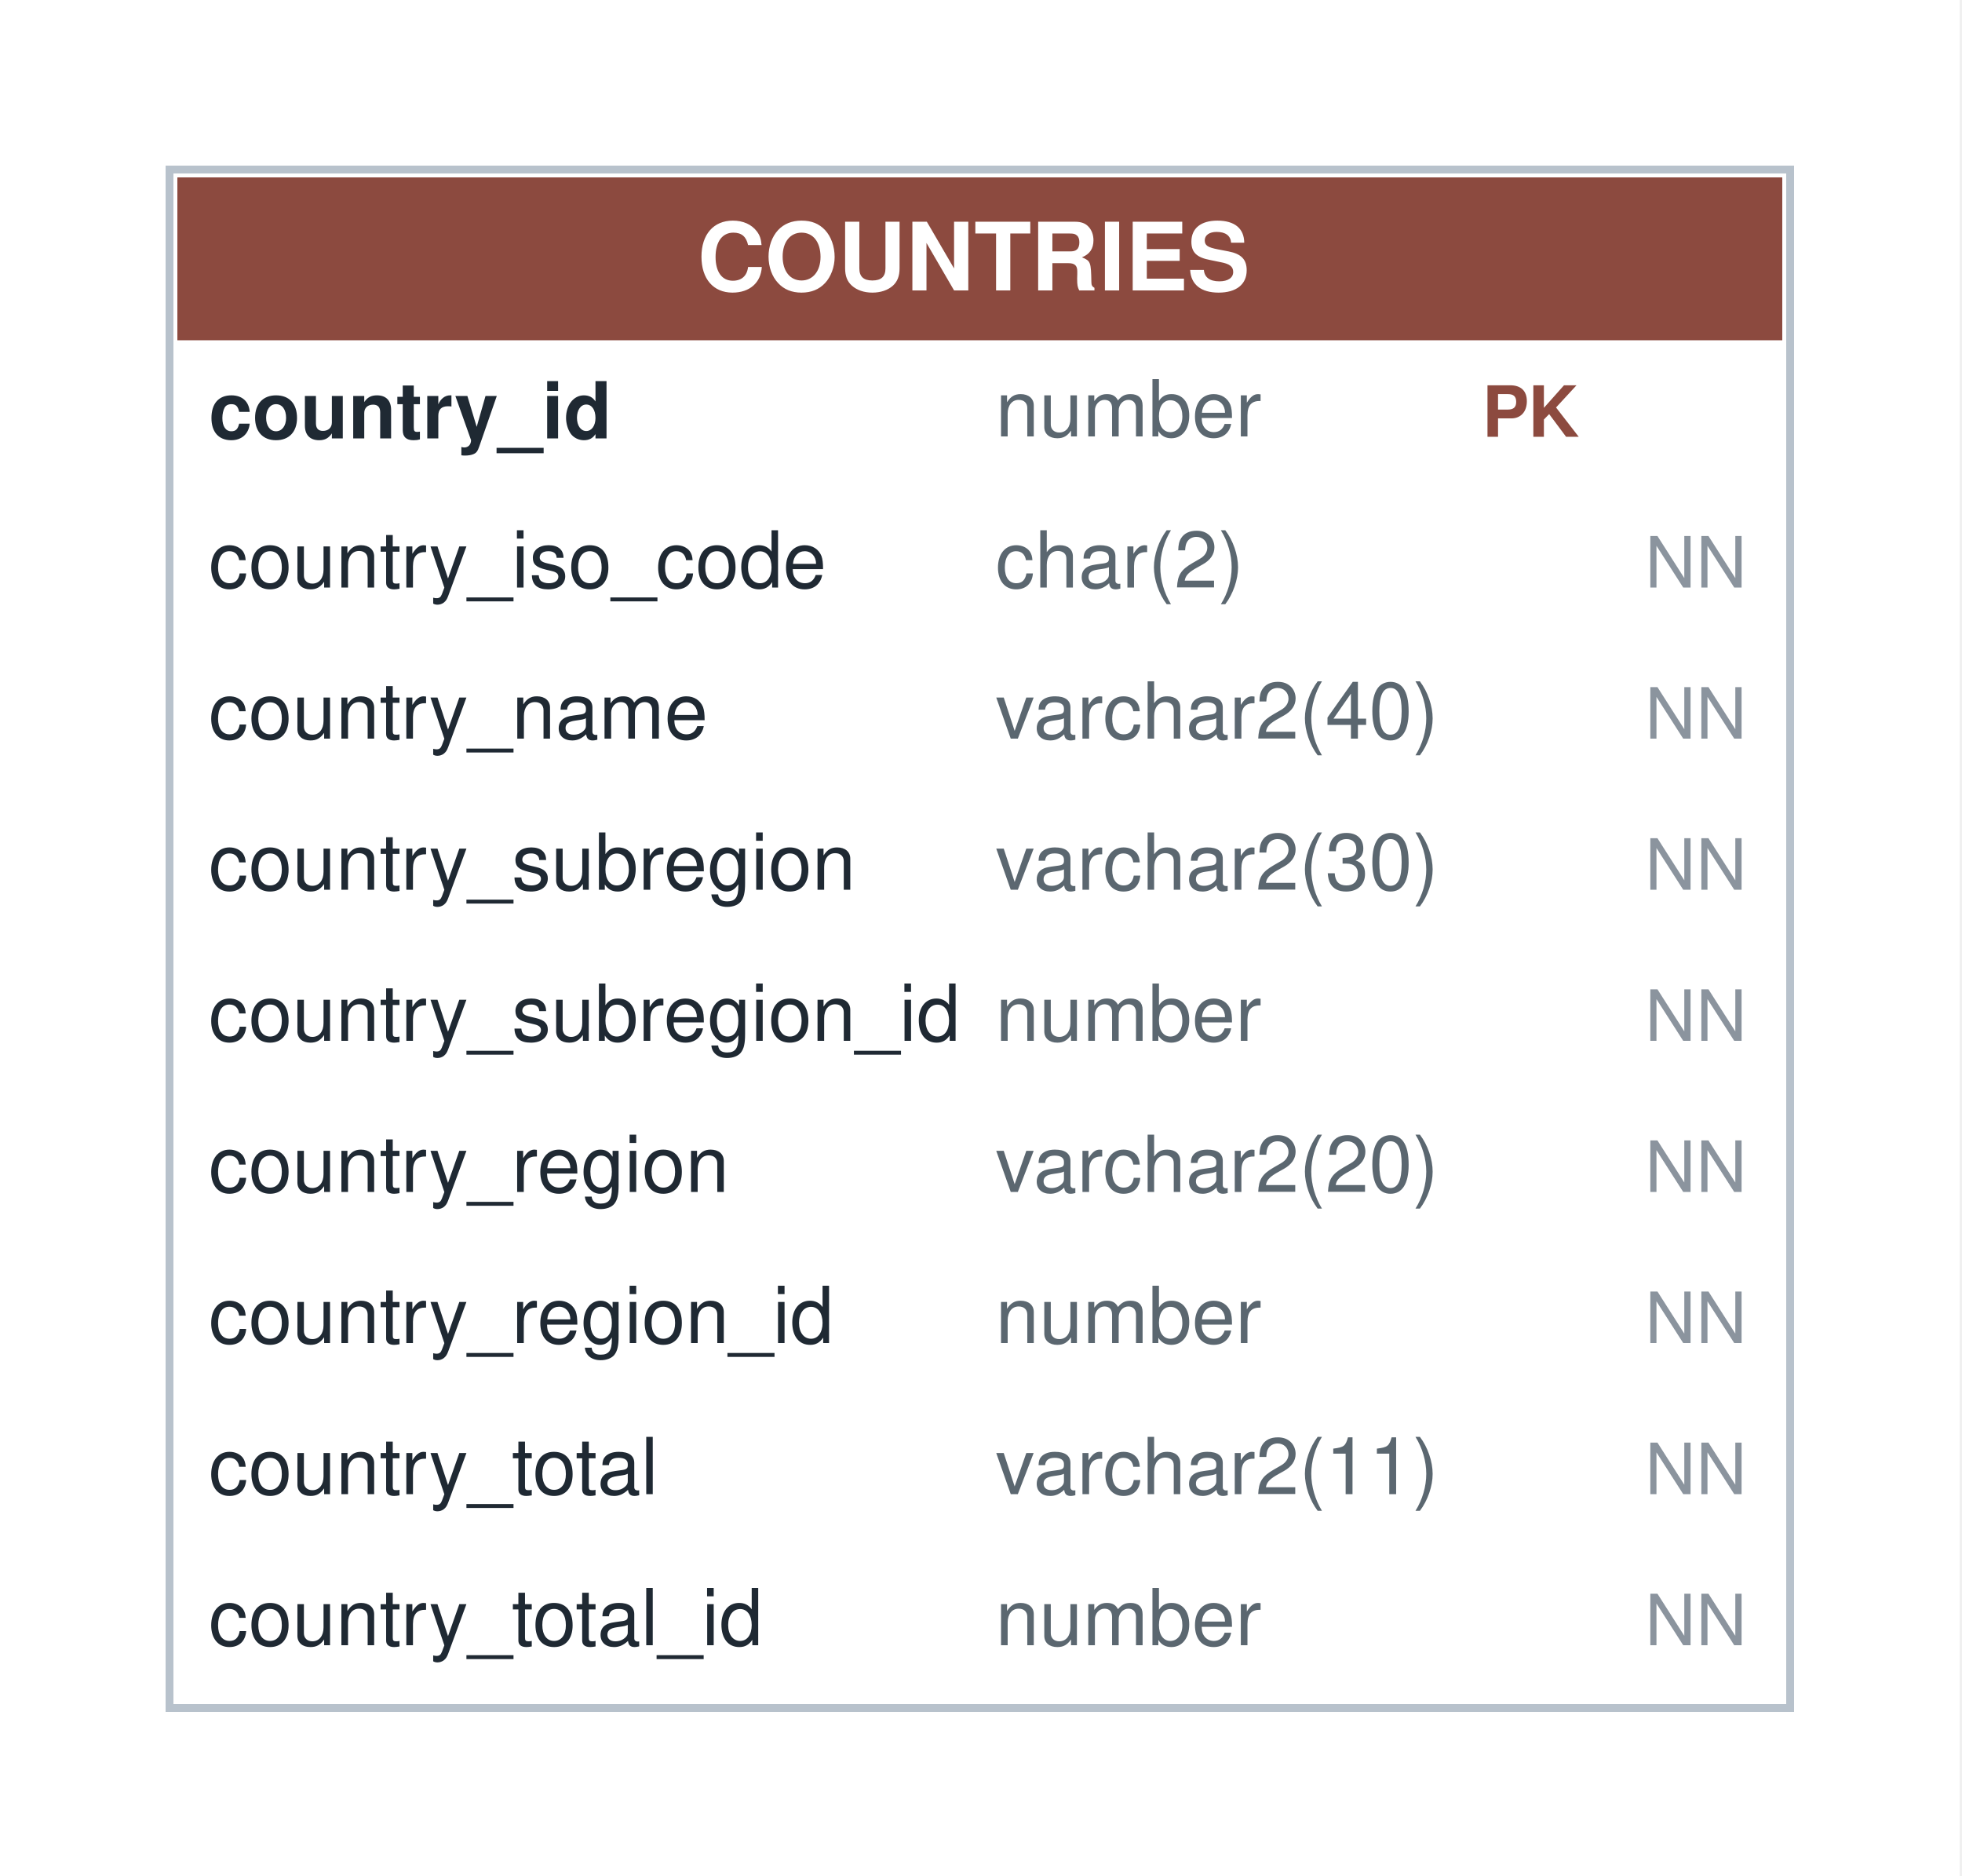
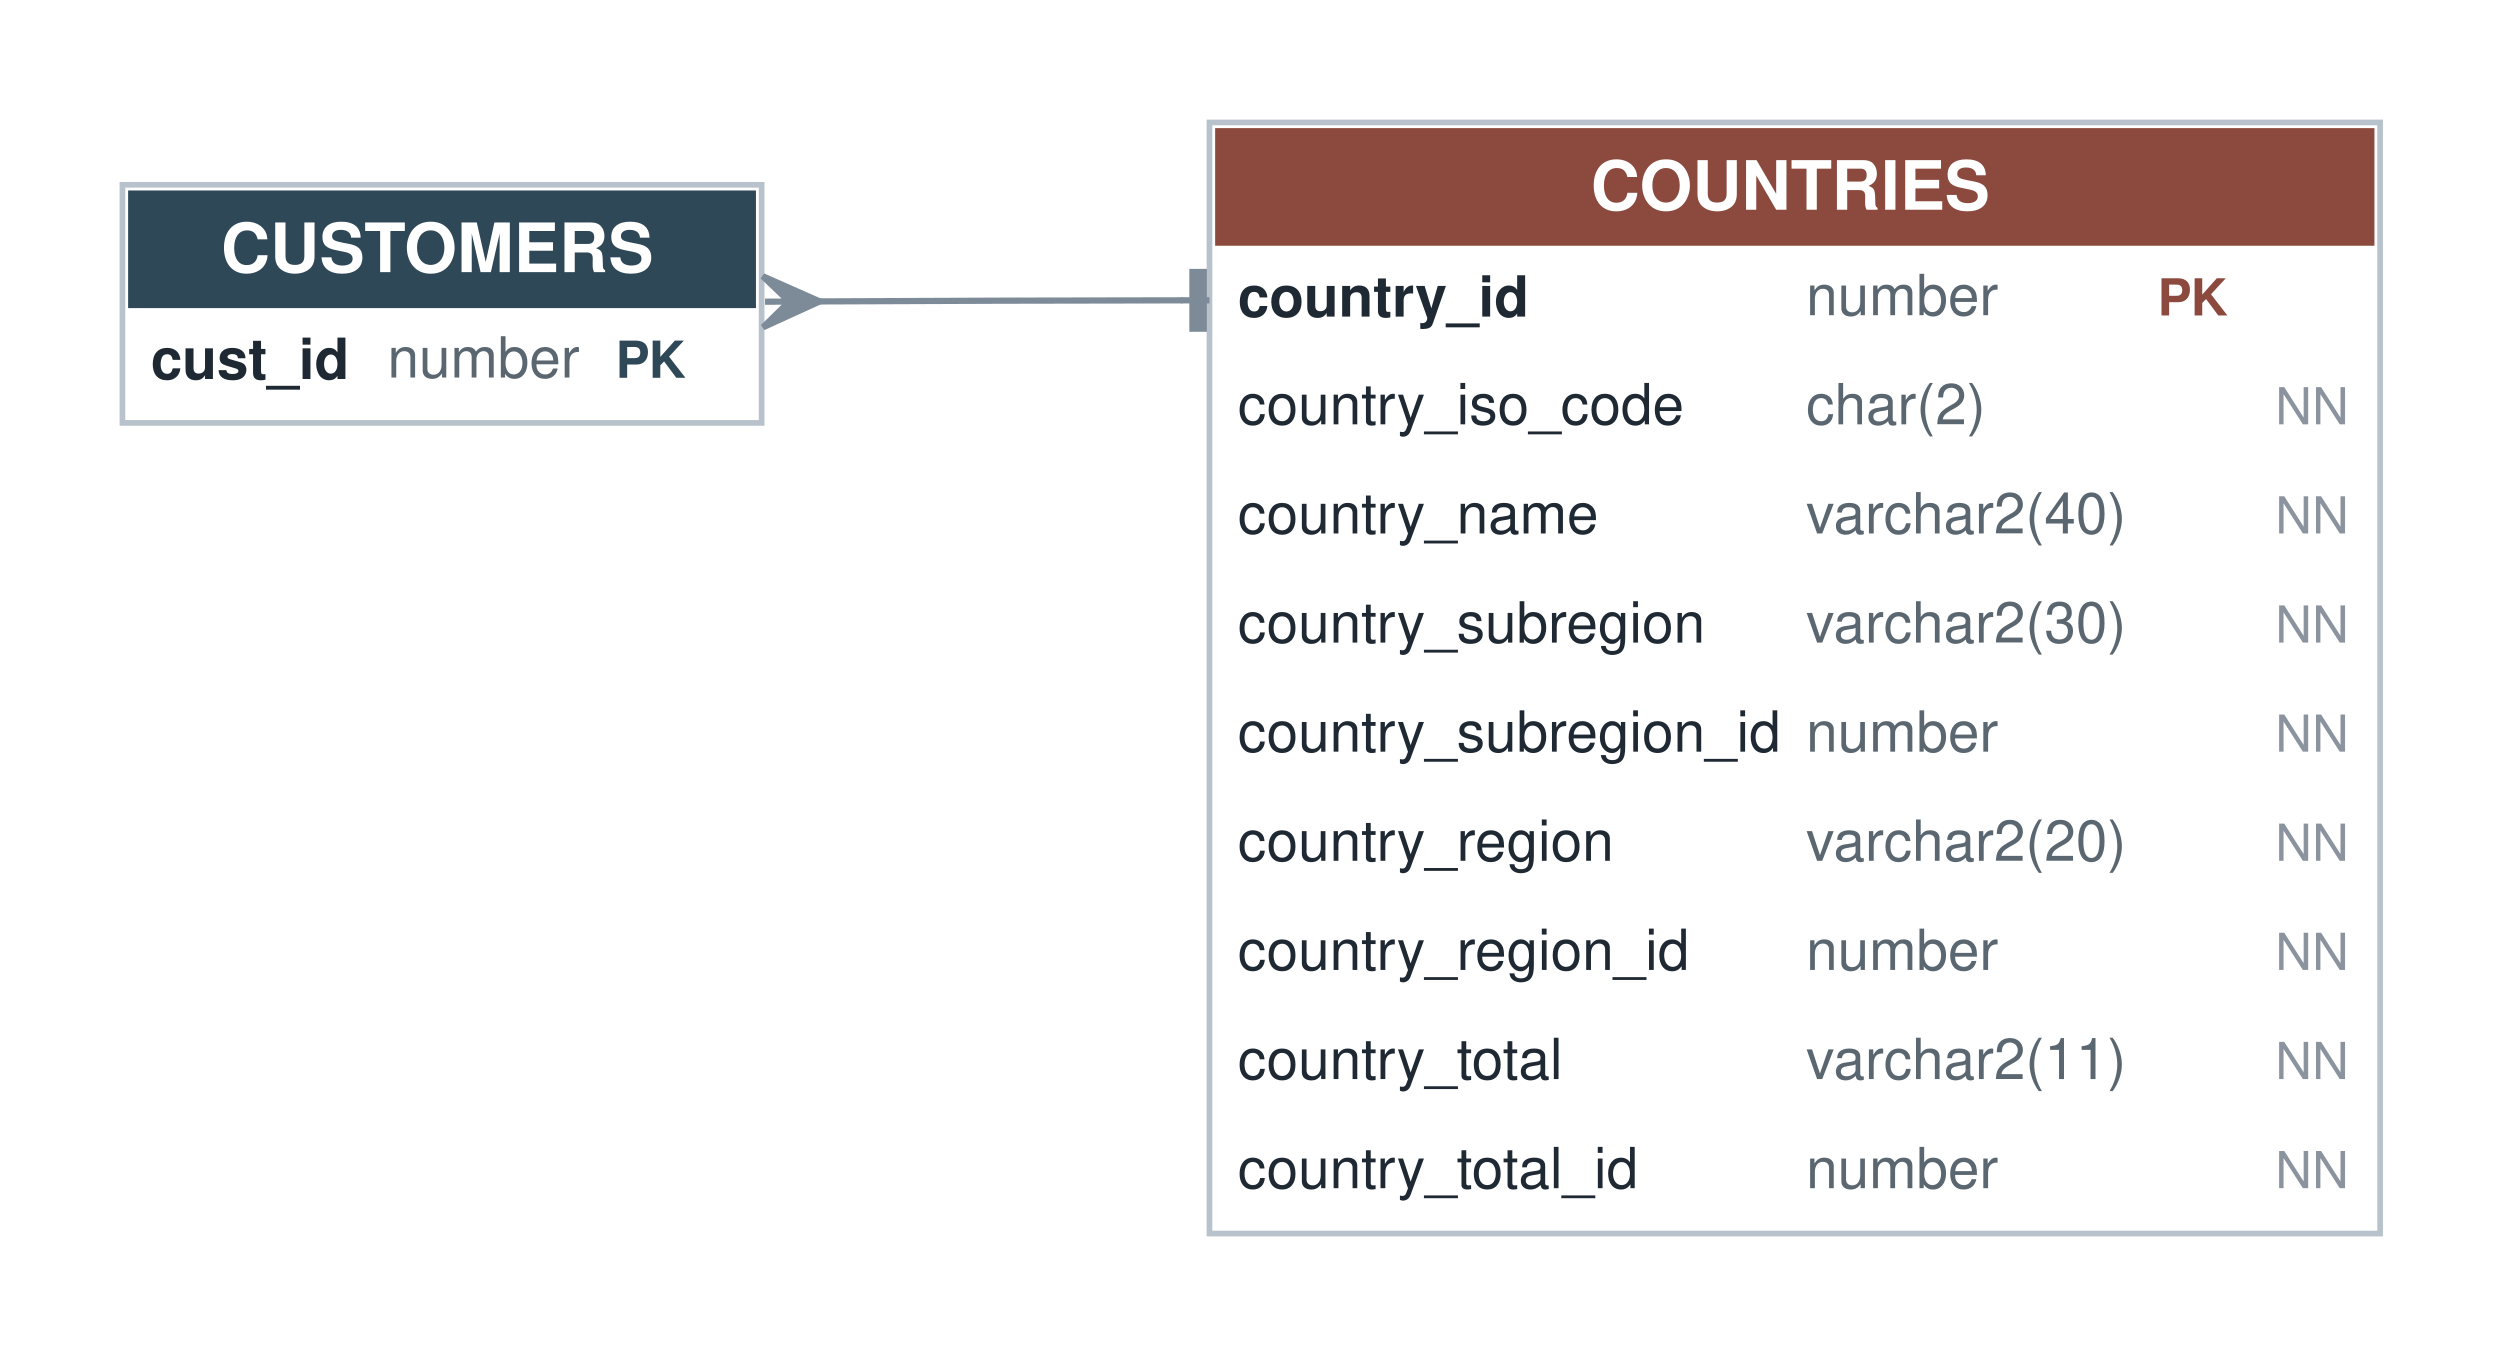
- <svg xmlns="http://www.w3.org/2000/svg" width="250pt" height="239pt" viewBox="0.00 0.00 250.00 239.00">
+ <svg xmlns="http://www.w3.org/2000/svg" width="441pt" height="239pt" viewBox="0.00 0.00 441.00 239.00">
  <g id="graph0" class="graph" transform="scale(1 1) rotate(0) translate(21.6 217.6)">
-     <polygon fill="white" stroke="none" points="-21.6,21.6 -21.6,-217.6 228.1,-217.6 228.1,21.6 -21.6,21.6" />
+     <polygon fill="white" stroke="none" points="-21.6,21.6 -21.6,-217.6 419.85,-217.6 419.85,21.6 -21.6,21.6" />
    <g id="node1" class="node">
-       <polygon fill="#ffffff" stroke="none" points="0,0 0,-196 206.5,-196 206.5,0 0,0" />
-       <polygon fill="none" stroke="#b8c2cc" points="0,0 0,-196 206.5,-196 206.5,0 0,0" />
-       <polygon fill="#8c4a3f" stroke="none" points="1,-174.25 1,-195 205.5,-195 205.5,-174.25 1,-174.25" />
-       <text xml:space="preserve" text-anchor="start" x="67.25" y="-180.6" font-family="Helvetica,Arial,sans-serif" font-weight="bold" font-size="12.00" fill="white">COUNTRIES</text>
-       <text xml:space="preserve" text-anchor="start" x="5" y="-161.75" font-family="Helvetica,Arial,sans-serif" font-weight="bold" font-size="10.00" fill="#1f2933">country_id</text>
-       <text xml:space="preserve" text-anchor="start" x="105.25" y="-162" font-family="Helvetica,Arial,sans-serif" font-size="10.00" fill="#5b6770">number</text>
-       <text xml:space="preserve" text-anchor="start" x="167.25" y="-161.95" font-family="Helvetica,Arial,sans-serif" font-weight="bold" font-size="9.00" fill="#8c4a3f">PK</text>
-       <text xml:space="preserve" text-anchor="start" x="5" y="-142.75" font-family="Helvetica,Arial,sans-serif" font-size="10.00" fill="#1f2933">country_iso_code</text>
-       <text xml:space="preserve" text-anchor="start" x="105.25" y="-142.75" font-family="Helvetica,Arial,sans-serif" font-size="10.00" fill="#5b6770">char(2)</text>
-       <text xml:space="preserve" text-anchor="start" x="188" y="-142.75" font-family="Helvetica,Arial,sans-serif" font-size="9.00" fill="#8b949e">NN</text>
-       <text xml:space="preserve" text-anchor="start" x="5" y="-123.5" font-family="Helvetica,Arial,sans-serif" font-size="10.00" fill="#1f2933">country_name</text>
-       <text xml:space="preserve" text-anchor="start" x="105.25" y="-123.5" font-family="Helvetica,Arial,sans-serif" font-size="10.00" fill="#5b6770">varchar2(40)</text>
-       <text xml:space="preserve" text-anchor="start" x="188" y="-123.5" font-family="Helvetica,Arial,sans-serif" font-size="9.00" fill="#8b949e">NN</text>
-       <text xml:space="preserve" text-anchor="start" x="5" y="-104.25" font-family="Helvetica,Arial,sans-serif" font-size="10.00" fill="#1f2933">country_subregion</text>
-       <text xml:space="preserve" text-anchor="start" x="105.25" y="-104.25" font-family="Helvetica,Arial,sans-serif" font-size="10.00" fill="#5b6770">varchar2(30)</text>
-       <text xml:space="preserve" text-anchor="start" x="188" y="-104.25" font-family="Helvetica,Arial,sans-serif" font-size="9.00" fill="#8b949e">NN</text>
-       <text xml:space="preserve" text-anchor="start" x="5" y="-85" font-family="Helvetica,Arial,sans-serif" font-size="10.00" fill="#1f2933">country_subregion_id</text>
-       <text xml:space="preserve" text-anchor="start" x="105.25" y="-85" font-family="Helvetica,Arial,sans-serif" font-size="10.00" fill="#5b6770">number</text>
-       <text xml:space="preserve" text-anchor="start" x="188" y="-85" font-family="Helvetica,Arial,sans-serif" font-size="9.00" fill="#8b949e">NN</text>
-       <text xml:space="preserve" text-anchor="start" x="5" y="-65.75" font-family="Helvetica,Arial,sans-serif" font-size="10.00" fill="#1f2933">country_region</text>
-       <text xml:space="preserve" text-anchor="start" x="105.25" y="-65.75" font-family="Helvetica,Arial,sans-serif" font-size="10.00" fill="#5b6770">varchar2(20)</text>
-       <text xml:space="preserve" text-anchor="start" x="188" y="-65.75" font-family="Helvetica,Arial,sans-serif" font-size="9.00" fill="#8b949e">NN</text>
-       <text xml:space="preserve" text-anchor="start" x="5" y="-46.5" font-family="Helvetica,Arial,sans-serif" font-size="10.00" fill="#1f2933">country_region_id</text>
-       <text xml:space="preserve" text-anchor="start" x="105.25" y="-46.5" font-family="Helvetica,Arial,sans-serif" font-size="10.00" fill="#5b6770">number</text>
-       <text xml:space="preserve" text-anchor="start" x="188" y="-46.5" font-family="Helvetica,Arial,sans-serif" font-size="9.00" fill="#8b949e">NN</text>
-       <text xml:space="preserve" text-anchor="start" x="5" y="-27.25" font-family="Helvetica,Arial,sans-serif" font-size="10.00" fill="#1f2933">country_total</text>
-       <text xml:space="preserve" text-anchor="start" x="105.25" y="-27.25" font-family="Helvetica,Arial,sans-serif" font-size="10.00" fill="#5b6770">varchar2(11)</text>
-       <text xml:space="preserve" text-anchor="start" x="188" y="-27.25" font-family="Helvetica,Arial,sans-serif" font-size="9.00" fill="#8b949e">NN</text>
-       <text xml:space="preserve" text-anchor="start" x="5" y="-8" font-family="Helvetica,Arial,sans-serif" font-size="10.00" fill="#1f2933">country_total_id</text>
-       <text xml:space="preserve" text-anchor="start" x="105.25" y="-8" font-family="Helvetica,Arial,sans-serif" font-size="10.00" fill="#5b6770">number</text>
-       <text xml:space="preserve" text-anchor="start" x="188" y="-8" font-family="Helvetica,Arial,sans-serif" font-size="9.00" fill="#8b949e">NN</text>
+       <polygon fill="#ffffff" stroke="none" points="191.75,0 191.75,-196 398.25,-196 398.25,0 191.75,0" />
+       <polygon fill="none" stroke="#b8c2cc" points="191.75,0 191.75,-196 398.25,-196 398.25,0 191.75,0" />
+       <polygon fill="#8c4a3f" stroke="none" points="192.75,-174.25 192.75,-195 397.25,-195 397.25,-174.25 192.75,-174.25" />
+       <text xml:space="preserve" text-anchor="start" x="259" y="-180.6" font-family="Helvetica,Arial,sans-serif" font-weight="bold" font-size="12.00" fill="white">COUNTRIES</text>
+       <text xml:space="preserve" text-anchor="start" x="196.75" y="-161.75" font-family="Helvetica,Arial,sans-serif" font-weight="bold" font-size="10.00" fill="#1f2933">country_id</text>
+       <text xml:space="preserve" text-anchor="start" x="297" y="-162" font-family="Helvetica,Arial,sans-serif" font-size="10.00" fill="#5b6770">number</text>
+       <text xml:space="preserve" text-anchor="start" x="359" y="-161.95" font-family="Helvetica,Arial,sans-serif" font-weight="bold" font-size="9.00" fill="#8c4a3f">PK</text>
+       <text xml:space="preserve" text-anchor="start" x="196.75" y="-142.75" font-family="Helvetica,Arial,sans-serif" font-size="10.00" fill="#1f2933">country_iso_code</text>
+       <text xml:space="preserve" text-anchor="start" x="297" y="-142.75" font-family="Helvetica,Arial,sans-serif" font-size="10.00" fill="#5b6770">char(2)</text>
+       <text xml:space="preserve" text-anchor="start" x="379.75" y="-142.75" font-family="Helvetica,Arial,sans-serif" font-size="9.00" fill="#8b949e">NN</text>
+       <text xml:space="preserve" text-anchor="start" x="196.75" y="-123.5" font-family="Helvetica,Arial,sans-serif" font-size="10.00" fill="#1f2933">country_name</text>
+       <text xml:space="preserve" text-anchor="start" x="297" y="-123.5" font-family="Helvetica,Arial,sans-serif" font-size="10.00" fill="#5b6770">varchar2(40)</text>
+       <text xml:space="preserve" text-anchor="start" x="379.75" y="-123.5" font-family="Helvetica,Arial,sans-serif" font-size="9.00" fill="#8b949e">NN</text>
+       <text xml:space="preserve" text-anchor="start" x="196.75" y="-104.25" font-family="Helvetica,Arial,sans-serif" font-size="10.00" fill="#1f2933">country_subregion</text>
+       <text xml:space="preserve" text-anchor="start" x="297" y="-104.25" font-family="Helvetica,Arial,sans-serif" font-size="10.00" fill="#5b6770">varchar2(30)</text>
+       <text xml:space="preserve" text-anchor="start" x="379.75" y="-104.25" font-family="Helvetica,Arial,sans-serif" font-size="9.00" fill="#8b949e">NN</text>
+       <text xml:space="preserve" text-anchor="start" x="196.75" y="-85" font-family="Helvetica,Arial,sans-serif" font-size="10.00" fill="#1f2933">country_subregion_id</text>
+       <text xml:space="preserve" text-anchor="start" x="297" y="-85" font-family="Helvetica,Arial,sans-serif" font-size="10.00" fill="#5b6770">number</text>
+       <text xml:space="preserve" text-anchor="start" x="379.75" y="-85" font-family="Helvetica,Arial,sans-serif" font-size="9.00" fill="#8b949e">NN</text>
+       <text xml:space="preserve" text-anchor="start" x="196.75" y="-65.75" font-family="Helvetica,Arial,sans-serif" font-size="10.00" fill="#1f2933">country_region</text>
+       <text xml:space="preserve" text-anchor="start" x="297" y="-65.75" font-family="Helvetica,Arial,sans-serif" font-size="10.00" fill="#5b6770">varchar2(20)</text>
+       <text xml:space="preserve" text-anchor="start" x="379.75" y="-65.75" font-family="Helvetica,Arial,sans-serif" font-size="9.00" fill="#8b949e">NN</text>
+       <text xml:space="preserve" text-anchor="start" x="196.75" y="-46.5" font-family="Helvetica,Arial,sans-serif" font-size="10.00" fill="#1f2933">country_region_id</text>
+       <text xml:space="preserve" text-anchor="start" x="297" y="-46.5" font-family="Helvetica,Arial,sans-serif" font-size="10.00" fill="#5b6770">number</text>
+       <text xml:space="preserve" text-anchor="start" x="379.75" y="-46.5" font-family="Helvetica,Arial,sans-serif" font-size="9.00" fill="#8b949e">NN</text>
+       <text xml:space="preserve" text-anchor="start" x="196.75" y="-27.25" font-family="Helvetica,Arial,sans-serif" font-size="10.00" fill="#1f2933">country_total</text>
+       <text xml:space="preserve" text-anchor="start" x="297" y="-27.25" font-family="Helvetica,Arial,sans-serif" font-size="10.00" fill="#5b6770">varchar2(11)</text>
+       <text xml:space="preserve" text-anchor="start" x="379.75" y="-27.25" font-family="Helvetica,Arial,sans-serif" font-size="9.00" fill="#8b949e">NN</text>
+       <text xml:space="preserve" text-anchor="start" x="196.75" y="-8" font-family="Helvetica,Arial,sans-serif" font-size="10.00" fill="#1f2933">country_total_id</text>
+       <text xml:space="preserve" text-anchor="start" x="297" y="-8" font-family="Helvetica,Arial,sans-serif" font-size="10.00" fill="#5b6770">number</text>
+       <text xml:space="preserve" text-anchor="start" x="379.75" y="-8" font-family="Helvetica,Arial,sans-serif" font-size="9.00" fill="#8b949e">NN</text>
+     </g>
+     <g id="node2" class="node">
+       <polygon fill="#ffffff" stroke="none" points="0,-143 0,-185 112.75,-185 112.75,-143 0,-143" />
+       <polygon fill="none" stroke="#b8c2cc" points="0,-143 0,-185 112.75,-185 112.75,-143 0,-143" />
+       <polygon fill="#2f4858" stroke="none" points="1,-163.25 1,-184 111.75,-184 111.75,-163.25 1,-163.25" />
+       <text xml:space="preserve" text-anchor="start" x="17.38" y="-169.6" font-family="Helvetica,Arial,sans-serif" font-weight="bold" font-size="12.00" fill="white">CUSTOMERS</text>
+       <text xml:space="preserve" text-anchor="start" x="5" y="-150.75" font-family="Helvetica,Arial,sans-serif" font-weight="bold" font-size="10.00" fill="#1f2933">cust_id</text>
+       <text xml:space="preserve" text-anchor="start" x="46.75" y="-151" font-family="Helvetica,Arial,sans-serif" font-size="10.00" fill="#5b6770">number</text>
+       <text xml:space="preserve" text-anchor="start" x="87" y="-150.95" font-family="Helvetica,Arial,sans-serif" font-weight="bold" font-size="9.00" fill="#2f4858">PK</text>
+     </g>
+     <g id="edge1" class="edge">
+       <path fill="none" stroke="#7d8b99" stroke-width="1.1" d="M122.81,-164.43C143.19,-164.53 165.85,-164.61 186.98,-164.62" />
+       <polygon fill="#7d8b99" stroke="#7d8b99" stroke-width="1.1" points="122.99,-164.43 113.01,-159.87 117.62,-164.4 113.35,-164.38 113.35,-164.38 113.35,-164.38 117.62,-164.4 112.96,-168.87 122.99,-164.43" />
+       <polygon fill="#7d8b99" stroke="#7d8b99" stroke-width="1.1" points="190.75,-159.62 190.75,-169.62 188.75,-169.62 188.75,-159.62 190.75,-159.62" />
+       <polyline fill="none" stroke="#7d8b99" stroke-width="1.1" points="191.75,-164.62 186.75,-164.62" />
    </g>
  </g>
</svg>
